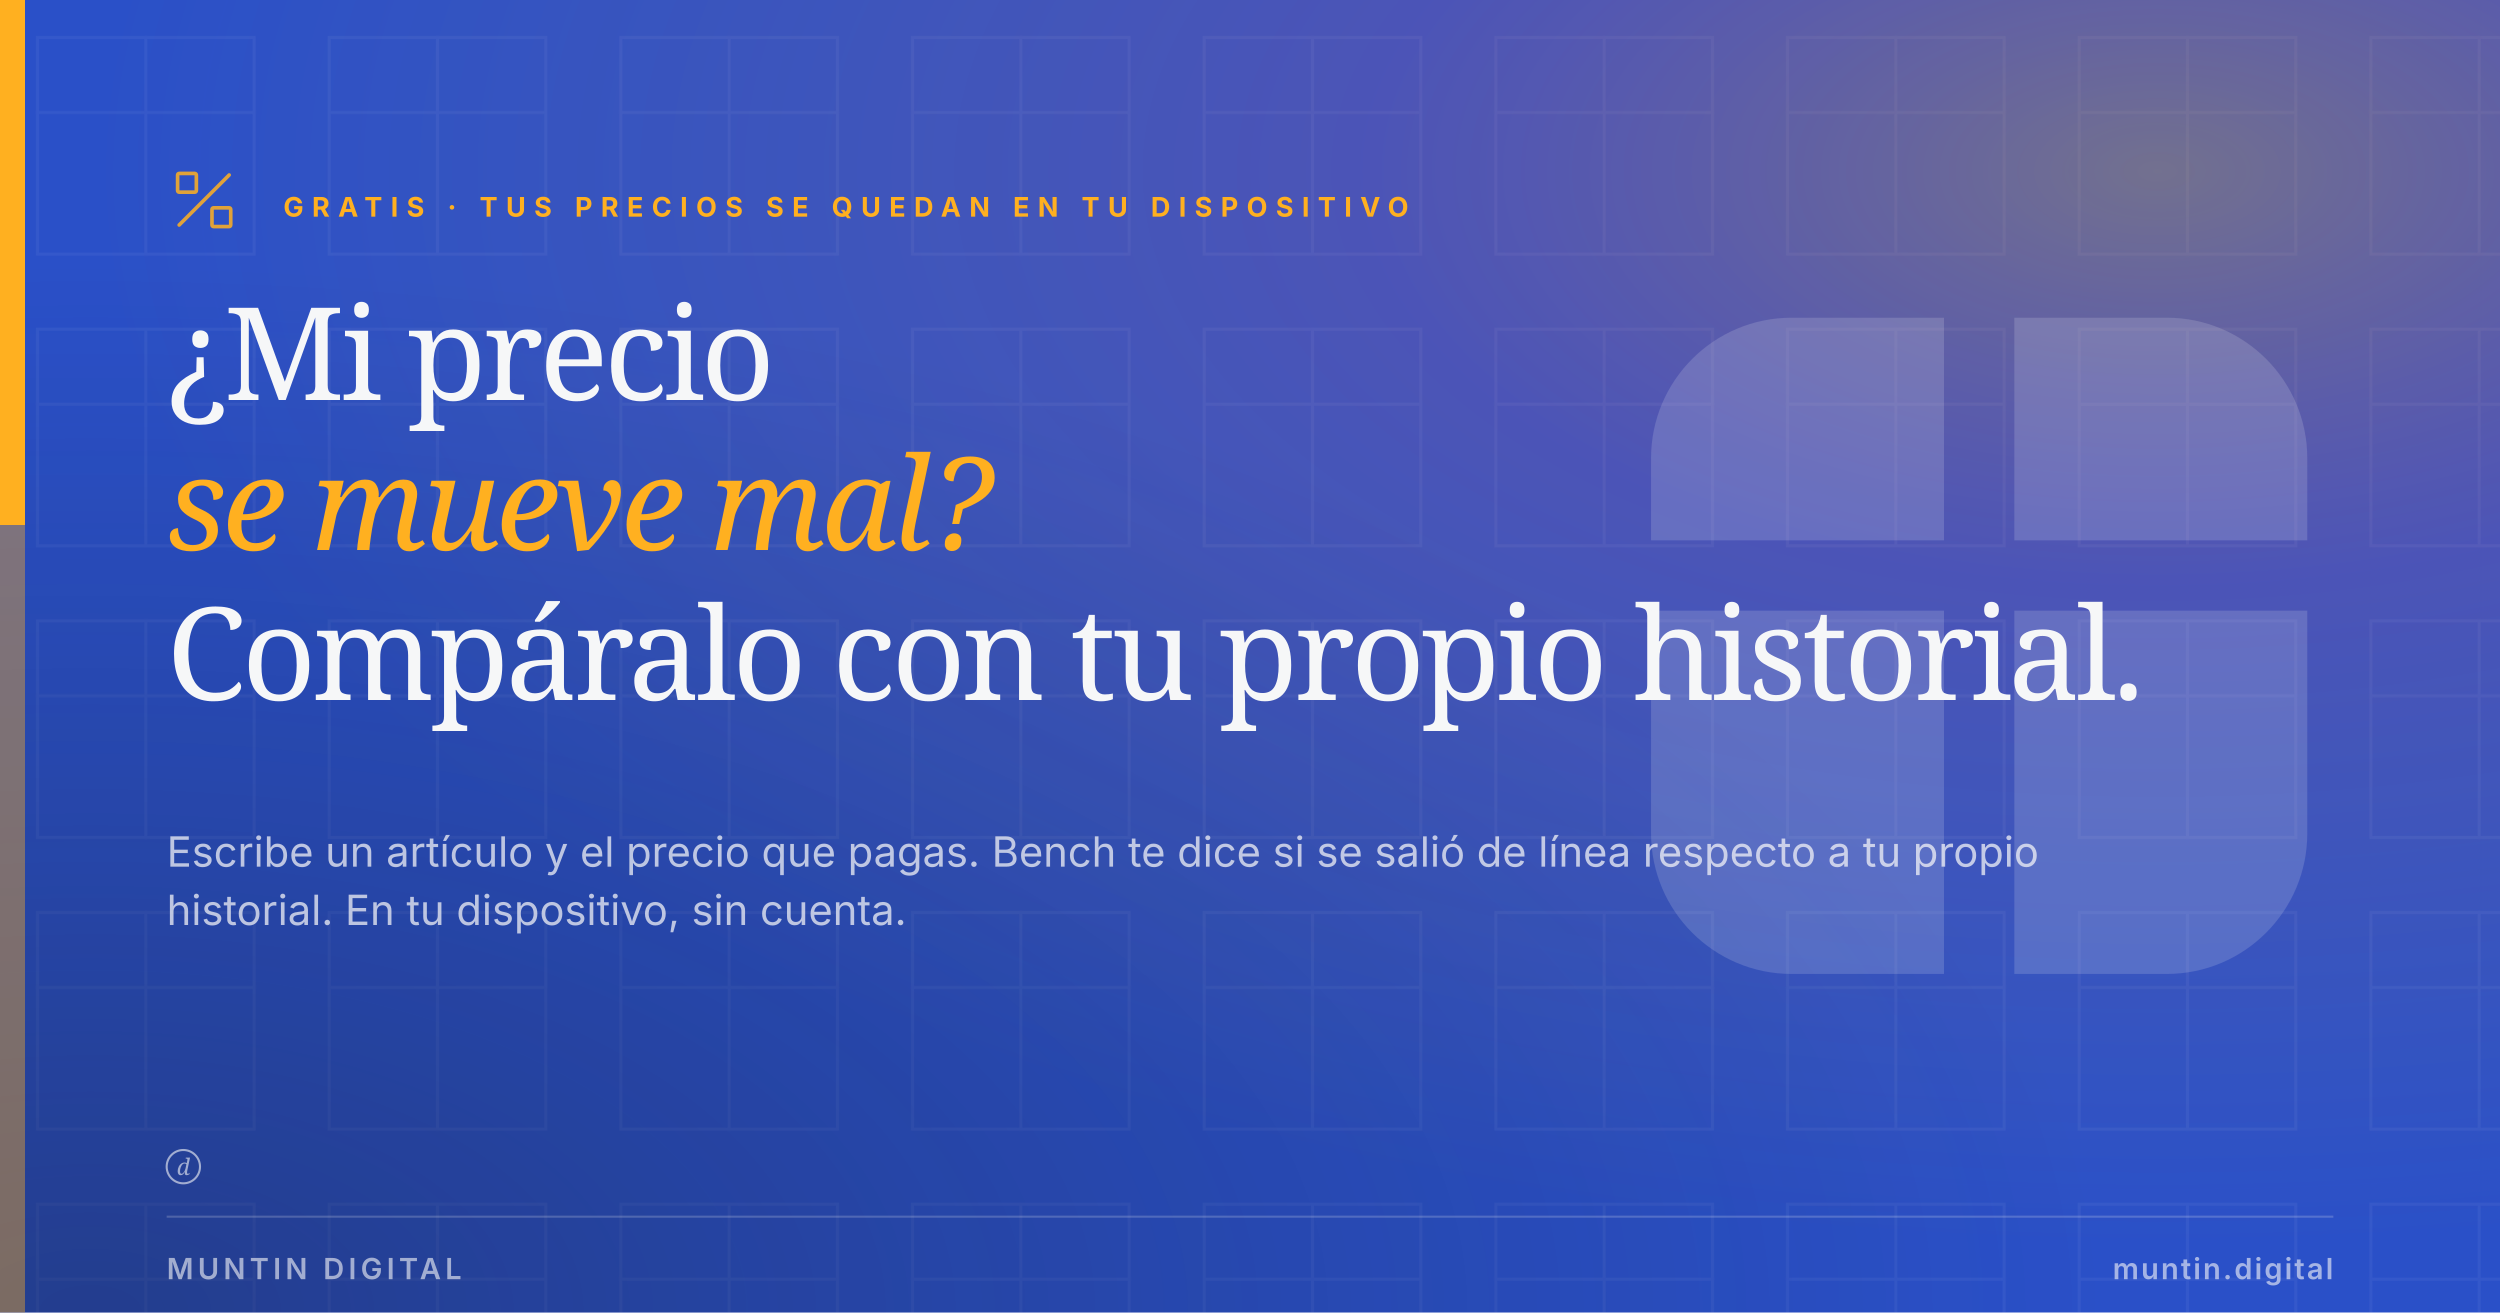
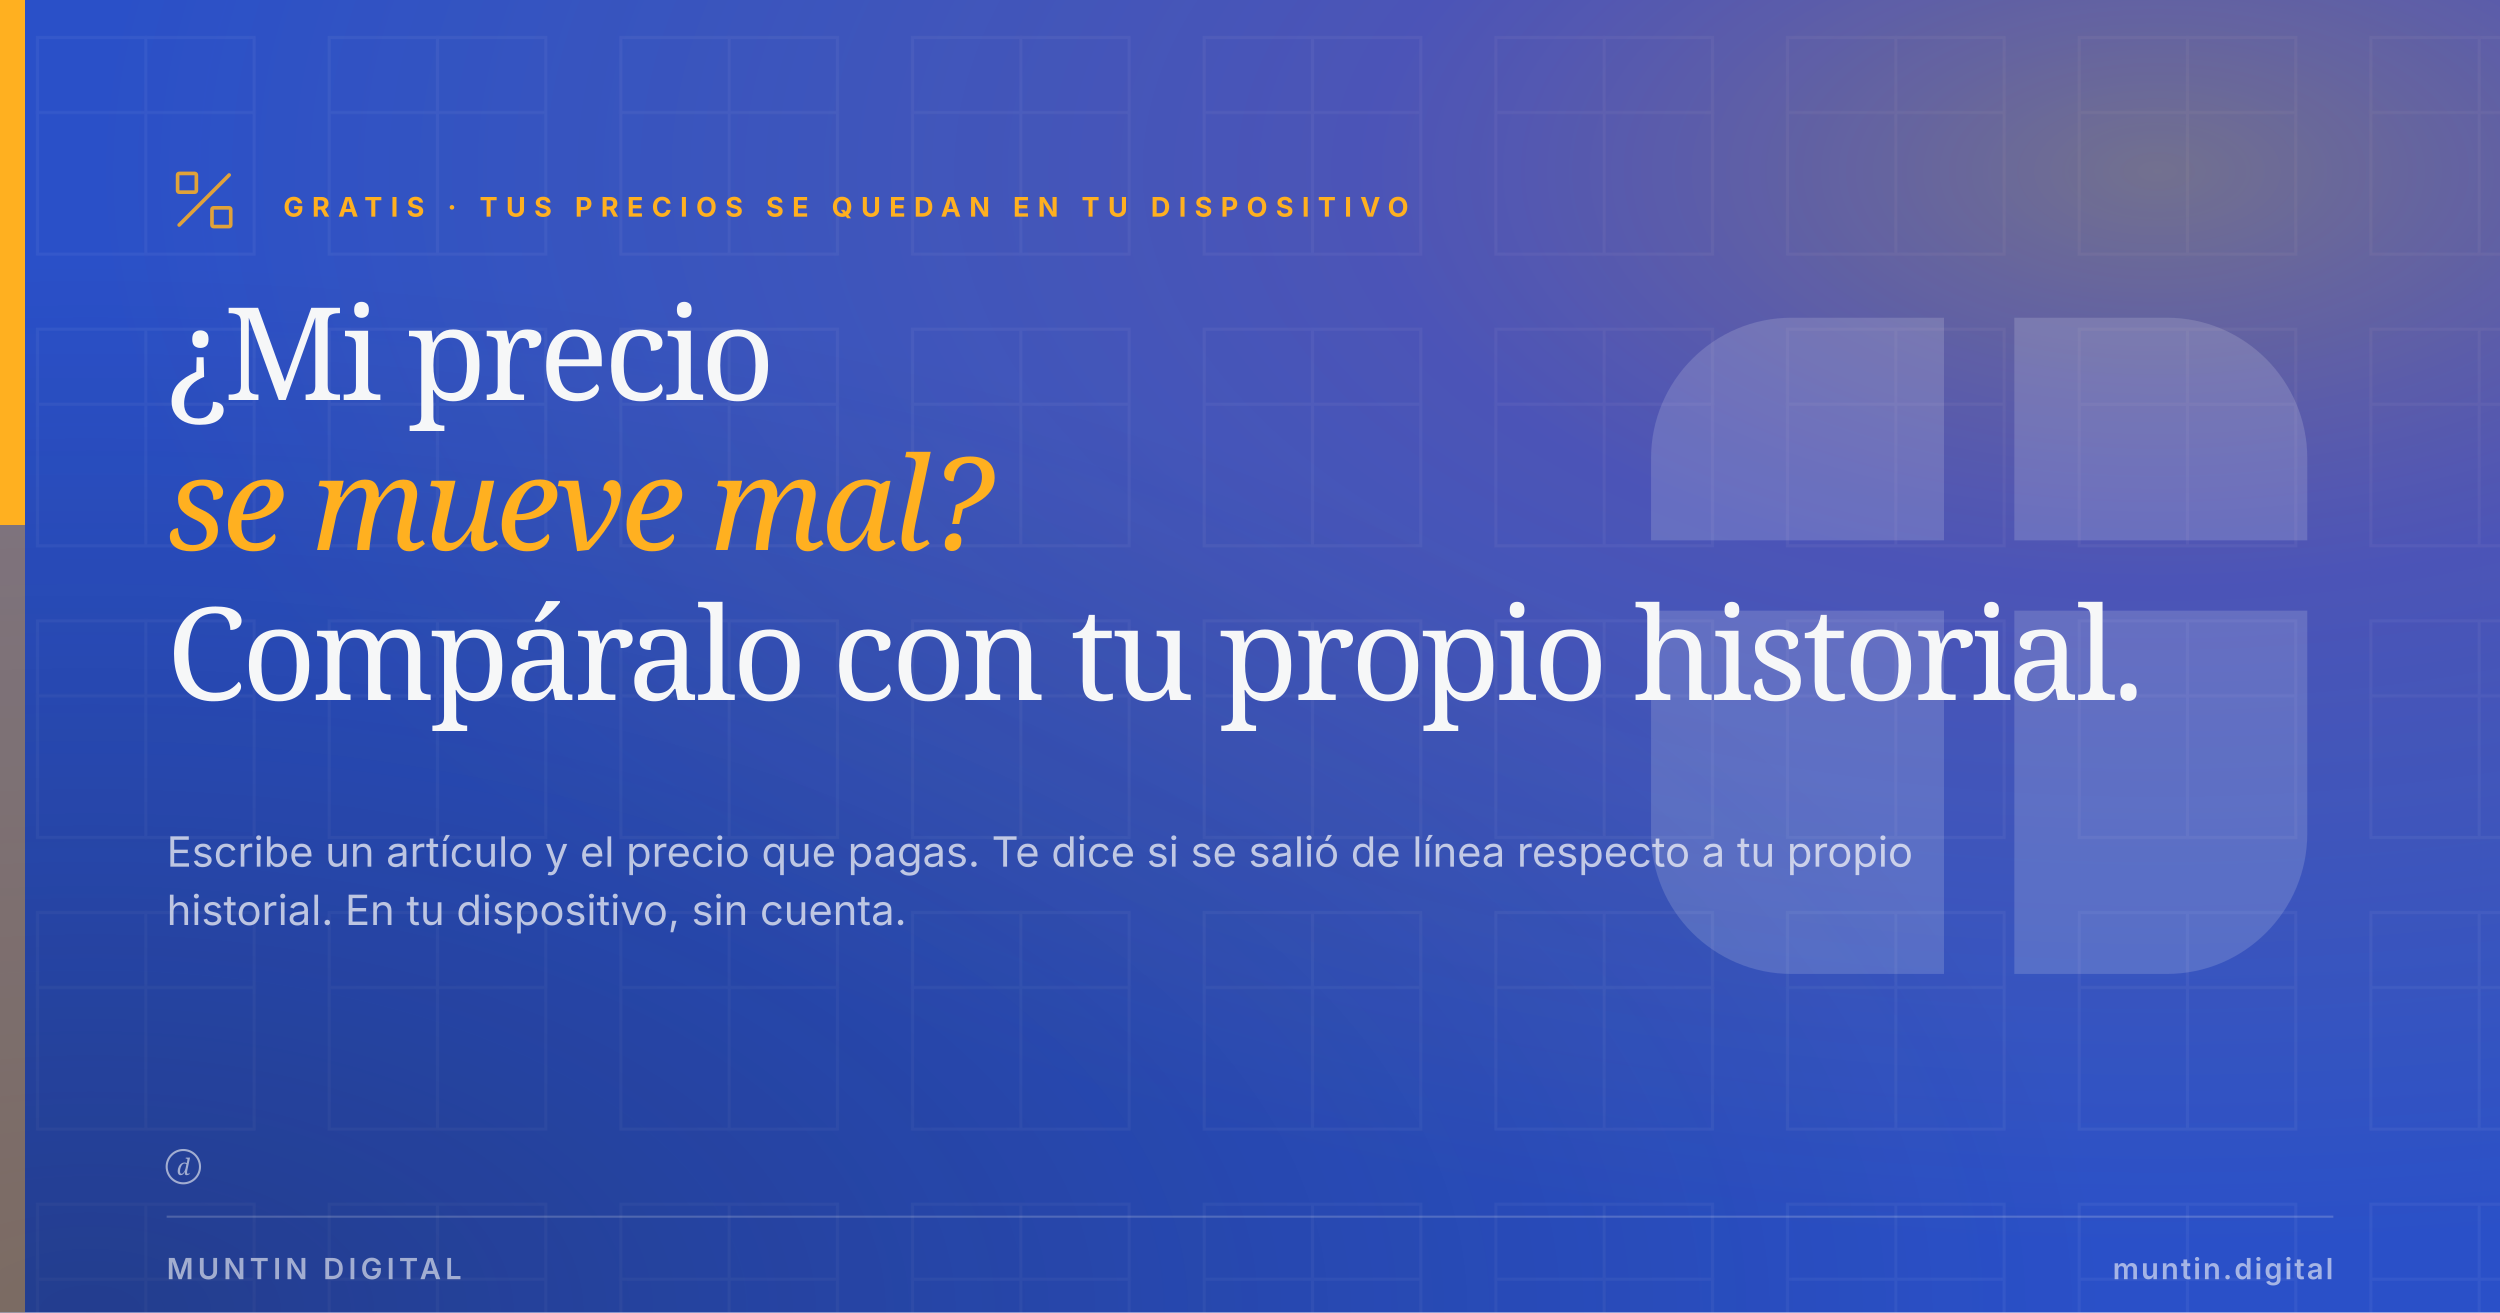
<svg xmlns="http://www.w3.org/2000/svg" viewBox="0 0 1200 630" width="1200" height="630">
  <rect width="1200" height="630" fill="#2A50C8" />
  <defs>
    <pattern id="muntinField" x="0" y="0" width="140" height="140" patternUnits="userSpaceOnUse">
      <g transform="translate(18, 18)" fill="none" stroke="#F6F7F8" stroke-width="1.5" stroke-linecap="square" stroke-linejoin="miter">
        <rect x="0" y="0" width="104" height="104" />
        <line x1="52" y1="0" x2="52" y2="104" />
        <line x1="0" y1="36" x2="104" y2="36" />
      </g>
    </pattern>
  </defs>
  <rect width="1200" height="630" fill="url(#muntinField)" opacity="0.05" />
  <defs>
    <radialGradient id="ghWarm" cx="86%" cy="13%" r="82%">
      <stop offset="0%" stop-color="#FFB020" stop-opacity="0.34" />
      <stop offset="38%" stop-color="#FF6B5C" stop-opacity="0.16" />
      <stop offset="100%" stop-color="#FFB020" stop-opacity="0" />
    </radialGradient>
    <radialGradient id="ghCast" cx="4%" cy="100%" r="80%">
      <stop offset="0%" stop-color="#16181D" stop-opacity="0.34" />
      <stop offset="100%" stop-color="#16181D" stop-opacity="0" />
    </radialGradient>
  </defs>
  <rect width="1200" height="630" fill="url(#ghCast)" />
  <rect width="1200" height="630" fill="url(#ghWarm)" />
  <rect x="0" y="0" width="12" height="252" fill="#FFB020" />
  <rect x="0" y="252" width="12" height="378" fill="#FFB020" opacity="0.4" />
  <g transform="translate(80, 78) scale(1.5)" fill="none" stroke="#FFB020" stroke-width="1.167" stroke-linecap="round" stroke-linejoin="round" color="#FFB020" opacity="0.85">
    <rect x="3.5" y="3.5" width="6" height="6" rx="0.5" />
    <rect x="14.5" y="14.5" width="6" height="6" rx="0.5" />
    <line x1="20" y1="4" x2="4" y2="20" />
  </g>
  <text x="136" y="104" font-family="Inter, Arial, sans-serif" font-size="13" font-weight="700" letter-spacing="4" fill="#FFB020">GRATIS · TUS PRECIOS SE QUEDAN EN TU DISPOSITIVO</text>
  <text x="80" y="192" font-family="Fraunces, Georgia, serif" font-size="62" font-weight="500" letter-spacing="-2" fill="#F6F7F8">¿Mi precio</text>
  <text x="80" y="264" font-family="Fraunces, Georgia, serif" font-style="italic" font-size="62" font-weight="400" letter-spacing="-2" fill="#FFB020">se mueve mal?</text>
  <text x="80" y="336" font-family="Fraunces, Georgia, serif" font-size="62" font-weight="500" letter-spacing="-2" fill="#F6F7F8">Compáralo con tu propio historial.</text>
  <text x="80" y="416" font-family="Inter, Arial, sans-serif" font-size="20" font-weight="400" fill="#F6F7F8" opacity="0.72">
-     <tspan x="80" dy="0">Escribe un artículo y el precio que pagas. Bench te dice si se salió de línea respecto a tu propio</tspan>
+     <tspan x="80" dy="0">Escribe un artículo y el precio que pagas. Te dice si se salió de línea respecto a tu propio</tspan>
    <tspan x="80" dy="28">historial. En tu dispositivo, sin cuenta.</tspan>
  </text>
  <g transform="translate(770, 130) scale(11.25)" fill="#F6F7F8" opacity="0.16">
    <path d="M8 2 H14.5 V11.5 H2 V8 A6 6 0 0 1 8 2 Z" />
    <path d="M17.5 2 H24 A6 6 0 0 1 30 8 V11.5 H17.5 V2 Z" />
    <path d="M2 14.5 H14.5 V30 H8 A6 6 0 0 1 2 24 V14.5 Z" />
    <path d="M17.5 14.5 H30 V24 A6 6 0 0 1 24 30 H17.5 V14.5 Z" />
  </g>
  <g transform="translate(80, 552)" fill="#F6F7F8" opacity="0.6">
    <circle cx="8" cy="8" r="8" fill="none" stroke="#F6F7F8" stroke-width="1" />
    <text x="8" y="12" text-anchor="middle" font-family="Fraunces, Georgia, serif" font-style="italic" font-size="11" font-weight="500" fill="#F6F7F8">d</text>
  </g>
  <line x1="80" y1="584" x2="1120" y2="584" stroke="rgba(246,247,248,0.2)" stroke-width="1" />
  <text x="80" y="614" font-family="Inter, Arial, sans-serif" font-size="14" font-weight="600" letter-spacing="2" fill="rgba(246,247,248,0.6)">MUNTIN DIGITAL</text>
  <text x="1120" y="614" text-anchor="end" font-family="Inter, Arial, sans-serif" font-size="14" font-weight="600" letter-spacing="1" fill="rgba(246,247,248,0.6)">muntin.digital</text>
</svg>
